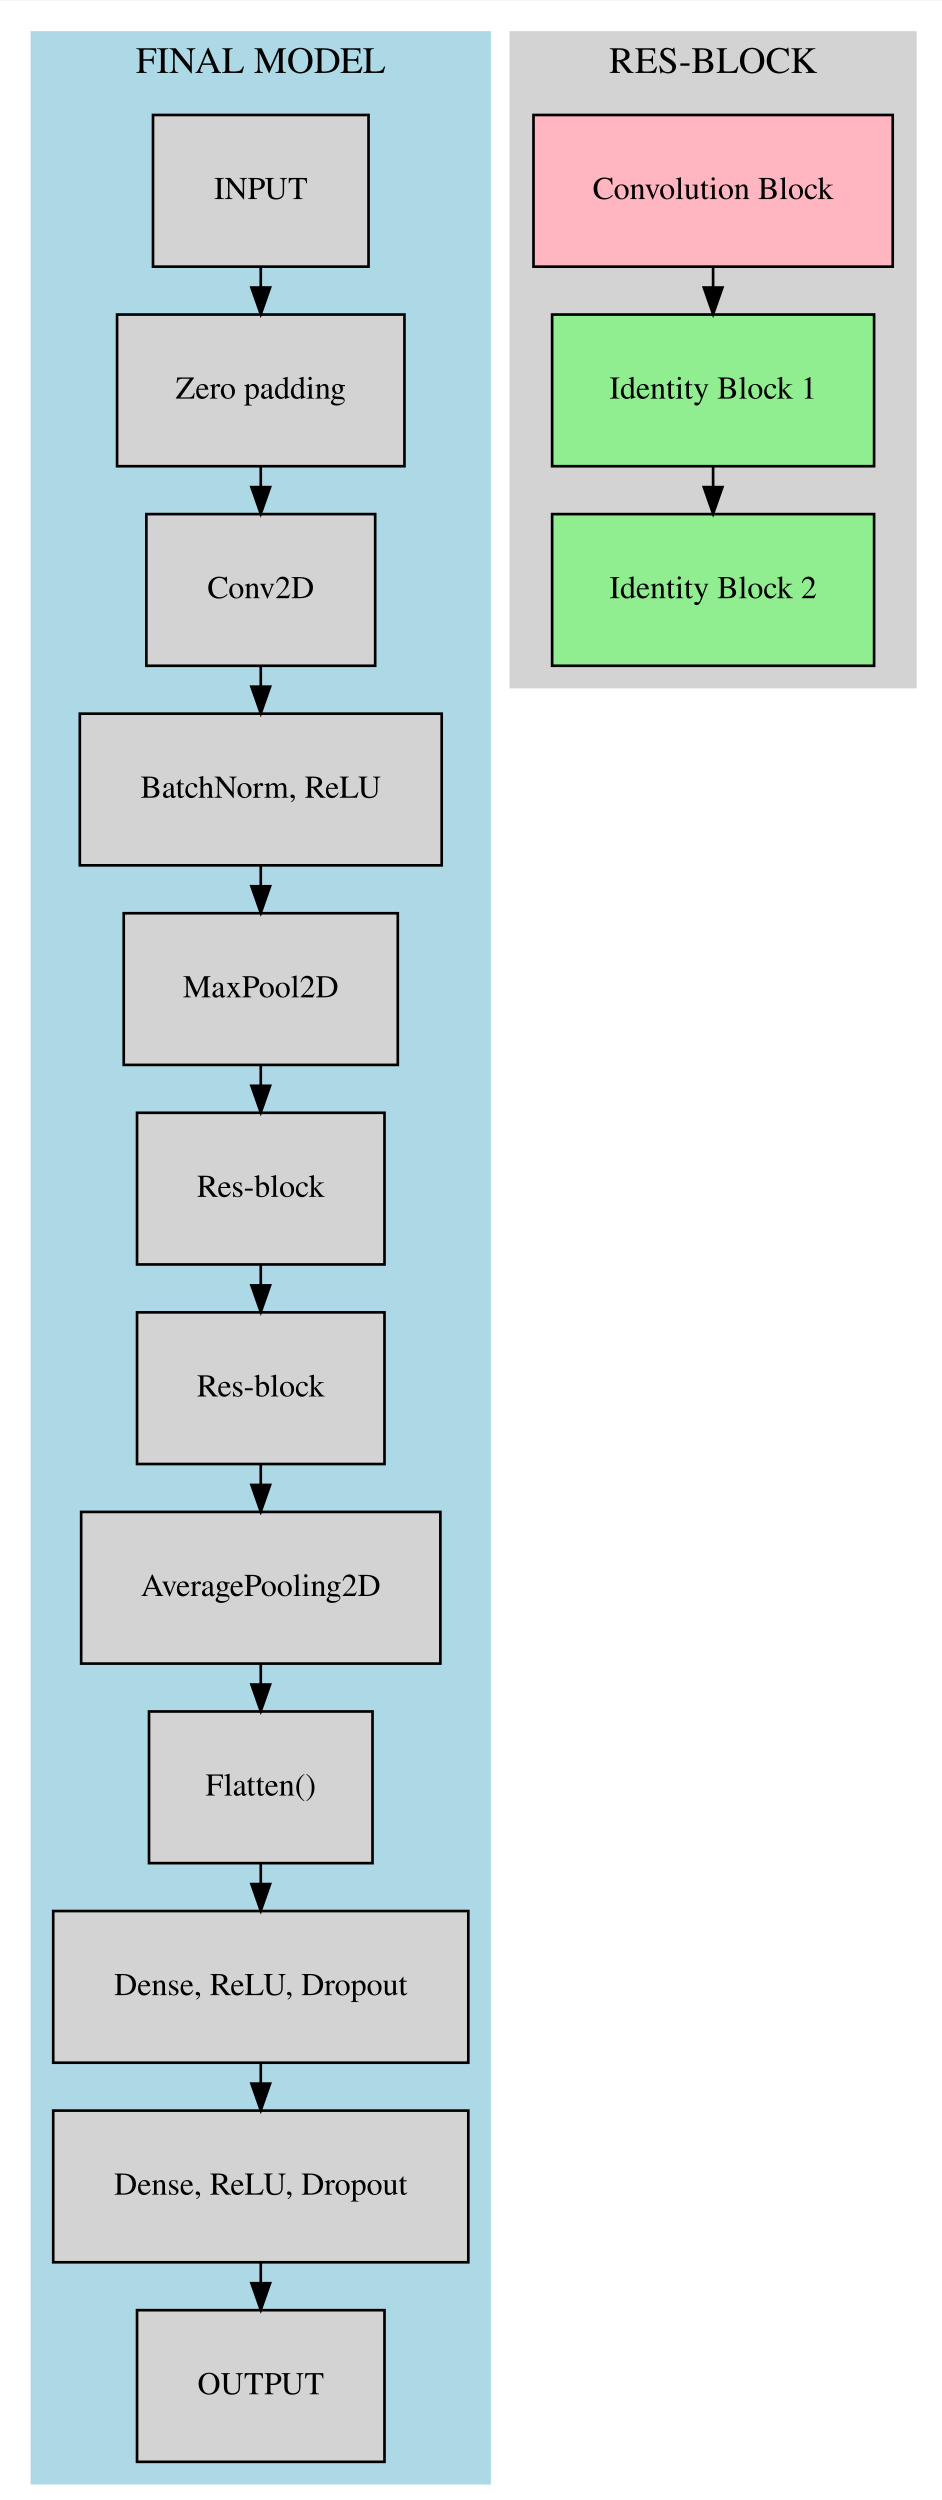
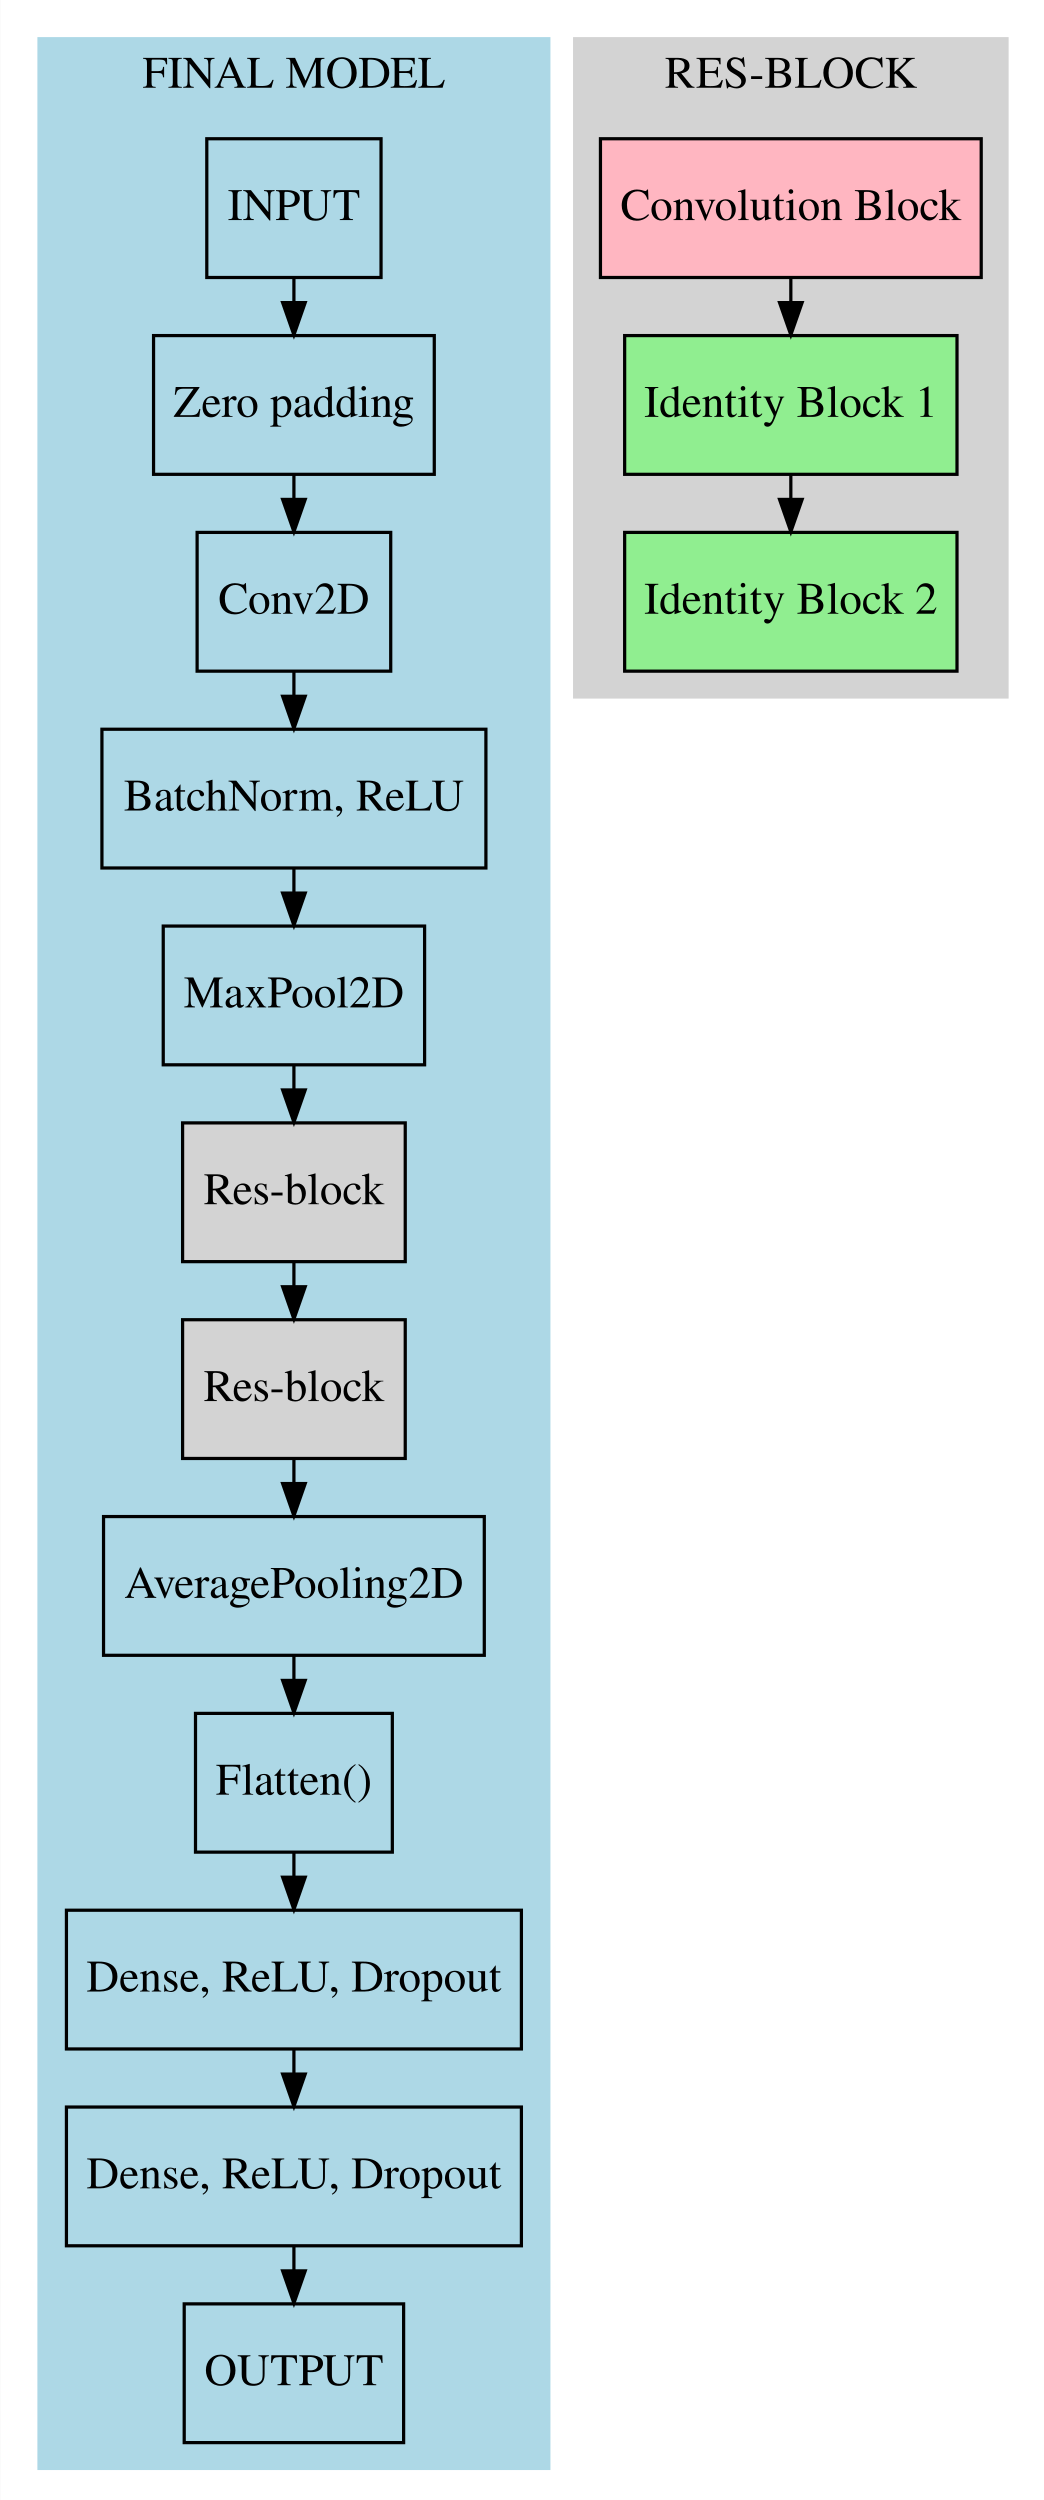
- <svg xmlns="http://www.w3.org/2000/svg" width="244pt" height="648pt" viewBox="0.00 0.00 244.11 648.00">
-   <g id="graph0" class="graph" transform="scale(0.69 0.69) rotate(0) translate(4 941)">
-     <polygon fill="white" stroke="transparent" points="-4,4 -4,-941 352,-941 352,4 -4,4" />
+ <svg xmlns="http://www.w3.org/2000/svg" width="252pt" height="604pt" viewBox="0.00 0.00 252.00 604.33">
+   <g id="graph0" class="graph" transform="scale(0.78 0.78) rotate(0) translate(4 773)">
+     <polygon fill="white" stroke="transparent" points="-4,4 -4,-773 320,-773 320,4 -4,4" />
    <g id="clust1" class="cluster">
-       <polygon fill="lightblue" stroke="lightblue" points="8,-8 8,-929 180,-929 180,-8 8,-8" />
-       <text text-anchor="middle" x="94" y="-913.8" font-family="Times,serif" font-size="14.00">FINAL MODEL</text>
+       <polygon fill="lightblue" stroke="lightblue" points="8,-8 8,-761 166,-761 166,-8 8,-8" />
+       <text text-anchor="middle" x="87" y="-745.8" font-family="Times,serif" font-size="14.00">FINAL MODEL</text>
    </g>
    <g id="clust2" class="cluster">
-       <polygon fill="lightgrey" stroke="lightgrey" points="188,-683 188,-929 340,-929 340,-683 188,-683" />
-       <text text-anchor="middle" x="264" y="-913.8" font-family="Times,serif" font-size="14.00">RES-BLOCK</text>
+       <polygon fill="lightgrey" stroke="lightgrey" points="174,-557 174,-761 308,-761 308,-557 174,-557" />
+       <text text-anchor="middle" x="241" y="-745.8" font-family="Times,serif" font-size="14.00">RES-BLOCK</text>
    </g>
    <g id="node1" class="node">
-       <polygon fill="lightgrey" stroke="black" points="134.5,-898 53.5,-898 53.5,-841 134.5,-841 134.5,-898" />
-       <text text-anchor="middle" x="94" y="-866.4" font-family="Times,serif" font-size="12.00">INPUT</text>
+       <polygon fill="none" stroke="black" points="114,-730 60,-730 60,-687 114,-687 114,-730" />
+       <text text-anchor="middle" x="87" y="-704.8" font-family="Times,serif" font-size="14.00">INPUT</text>
    </g>
    <g id="node2" class="node">
-       <polygon fill="lightgrey" stroke="black" points="148,-823 40,-823 40,-766 148,-766 148,-823" />
-       <text text-anchor="middle" x="94" y="-791.4" font-family="Times,serif" font-size="12.00">Zero padding</text>
+       <polygon fill="none" stroke="black" points="130.5,-669 43.5,-669 43.5,-626 130.5,-626 130.5,-669" />
+       <text text-anchor="middle" x="87" y="-643.8" font-family="Times,serif" font-size="14.00">Zero padding</text>
    </g>
    <g id="edge1" class="edge">
-       <path fill="none" stroke="black" d="M94,-840.9C94,-838.36 94,-835.75 94,-833.14" />
-       <polygon fill="black" stroke="black" points="97.5,-833.14 94,-823.14 90.5,-833.14 97.5,-833.14" />
+       <path fill="none" stroke="black" d="M87,-686.86C87,-684.45 87,-681.96 87,-679.44" />
+       <polygon fill="black" stroke="black" points="90.5,-679.22 87,-669.22 83.5,-679.22 90.5,-679.22" />
    </g>
    <g id="node3" class="node">
-       <polygon fill="lightgrey" stroke="black" points="137,-748 51,-748 51,-691 137,-691 137,-748" />
-       <text text-anchor="middle" x="94" y="-716.4" font-family="Times,serif" font-size="12.00">Conv2D</text>
+       <polygon fill="none" stroke="black" points="117,-608 57,-608 57,-565 117,-565 117,-608" />
+       <text text-anchor="middle" x="87" y="-582.8" font-family="Times,serif" font-size="14.00">Conv2D</text>
    </g>
    <g id="edge2" class="edge">
-       <path fill="none" stroke="black" d="M94,-765.9C94,-763.36 94,-760.75 94,-758.14" />
-       <polygon fill="black" stroke="black" points="97.5,-758.14 94,-748.14 90.5,-758.14 97.5,-758.14" />
+       <path fill="none" stroke="black" d="M87,-625.86C87,-623.45 87,-620.96 87,-618.44" />
+       <polygon fill="black" stroke="black" points="90.5,-618.22 87,-608.22 83.5,-618.22 90.5,-618.22" />
    </g>
    <g id="node4" class="node">
-       <polygon fill="lightgrey" stroke="black" points="162,-673 26,-673 26,-616 162,-616 162,-673" />
-       <text text-anchor="middle" x="94" y="-641.4" font-family="Times,serif" font-size="12.00">BatchNorm, ReLU</text>
+       <polygon fill="none" stroke="black" points="146.5,-547 27.5,-547 27.5,-504 146.5,-504 146.5,-547" />
+       <text text-anchor="middle" x="87" y="-521.8" font-family="Times,serif" font-size="14.00">BatchNorm, ReLU</text>
    </g>
    <g id="edge3" class="edge">
-       <path fill="none" stroke="black" d="M94,-690.9C94,-688.36 94,-685.75 94,-683.14" />
-       <polygon fill="black" stroke="black" points="97.5,-683.14 94,-673.14 90.5,-683.14 97.5,-683.14" />
+       <path fill="none" stroke="black" d="M87,-564.86C87,-562.45 87,-559.96 87,-557.44" />
+       <polygon fill="black" stroke="black" points="90.5,-557.22 87,-547.22 83.5,-557.22 90.5,-557.22" />
    </g>
    <g id="node5" class="node">
-       <polygon fill="lightgrey" stroke="black" points="145.5,-598 42.5,-598 42.5,-541 145.5,-541 145.5,-598" />
-       <text text-anchor="middle" x="94" y="-566.4" font-family="Times,serif" font-size="12.00">MaxPool2D</text>
+       <polygon fill="none" stroke="black" points="127.5,-486 46.5,-486 46.5,-443 127.5,-443 127.5,-486" />
+       <text text-anchor="middle" x="87" y="-460.8" font-family="Times,serif" font-size="14.00">MaxPool2D</text>
    </g>
    <g id="edge4" class="edge">
-       <path fill="none" stroke="black" d="M94,-615.9C94,-613.36 94,-610.75 94,-608.14" />
-       <polygon fill="black" stroke="black" points="97.5,-608.14 94,-598.14 90.5,-608.14 97.5,-608.14" />
+       <path fill="none" stroke="black" d="M87,-503.86C87,-501.45 87,-498.96 87,-496.44" />
+       <polygon fill="black" stroke="black" points="90.5,-496.22 87,-486.22 83.5,-496.22 90.5,-496.22" />
    </g>
    <g id="node6" class="node">
-       <polygon fill="lightgray" stroke="black" points="140.5,-523 47.5,-523 47.5,-466 140.5,-466 140.5,-523" />
-       <text text-anchor="middle" x="94" y="-491.4" font-family="Times,serif" font-size="12.00">Res-block</text>
+       <polygon fill="lightgray" stroke="black" points="121.5,-425 52.5,-425 52.5,-382 121.5,-382 121.5,-425" />
+       <text text-anchor="middle" x="87" y="-399.8" font-family="Times,serif" font-size="14.00">Res-block</text>
    </g>
    <g id="edge5" class="edge">
-       <path fill="none" stroke="black" d="M94,-540.9C94,-538.36 94,-535.75 94,-533.14" />
-       <polygon fill="black" stroke="black" points="97.5,-533.14 94,-523.14 90.5,-533.14 97.5,-533.14" />
+       <path fill="none" stroke="black" d="M87,-442.86C87,-440.45 87,-437.96 87,-435.44" />
+       <polygon fill="black" stroke="black" points="90.5,-435.22 87,-425.22 83.5,-435.22 90.5,-435.22" />
    </g>
    <g id="node7" class="node">
-       <polygon fill="lightgray" stroke="black" points="140.5,-448 47.5,-448 47.5,-391 140.5,-391 140.5,-448" />
-       <text text-anchor="middle" x="94" y="-416.4" font-family="Times,serif" font-size="12.00">Res-block</text>
+       <polygon fill="lightgray" stroke="black" points="121.5,-364 52.5,-364 52.5,-321 121.5,-321 121.5,-364" />
+       <text text-anchor="middle" x="87" y="-338.8" font-family="Times,serif" font-size="14.00">Res-block</text>
    </g>
    <g id="edge6" class="edge">
-       <path fill="none" stroke="black" d="M94,-465.9C94,-463.36 94,-460.75 94,-458.14" />
-       <polygon fill="black" stroke="black" points="97.5,-458.14 94,-448.14 90.5,-458.14 97.5,-458.14" />
+       <path fill="none" stroke="black" d="M87,-381.86C87,-379.45 87,-376.96 87,-374.44" />
+       <polygon fill="black" stroke="black" points="90.5,-374.22 87,-364.22 83.5,-374.22 90.5,-374.22" />
    </g>
    <g id="node8" class="node">
-       <polygon fill="lightgrey" stroke="black" points="161.5,-373 26.5,-373 26.5,-316 161.5,-316 161.5,-373" />
-       <text text-anchor="middle" x="94" y="-341.4" font-family="Times,serif" font-size="12.00">AveragePooling2D</text>
+       <polygon fill="none" stroke="black" points="146,-303 28,-303 28,-260 146,-260 146,-303" />
+       <text text-anchor="middle" x="87" y="-277.8" font-family="Times,serif" font-size="14.00">AveragePooling2D</text>
    </g>
    <g id="edge7" class="edge">
-       <path fill="none" stroke="black" d="M94,-390.9C94,-388.36 94,-385.75 94,-383.14" />
-       <polygon fill="black" stroke="black" points="97.5,-383.14 94,-373.14 90.5,-383.14 97.5,-383.14" />
+       <path fill="none" stroke="black" d="M87,-320.86C87,-318.45 87,-315.96 87,-313.44" />
+       <polygon fill="black" stroke="black" points="90.5,-313.22 87,-303.22 83.5,-313.22 90.5,-313.22" />
    </g>
    <g id="node9" class="node">
-       <polygon fill="lightgrey" stroke="black" points="136,-298 52,-298 52,-241 136,-241 136,-298" />
-       <text text-anchor="middle" x="94" y="-266.4" font-family="Times,serif" font-size="12.00">Flatten()</text>
+       <polygon fill="none" stroke="black" points="117.5,-242 56.5,-242 56.5,-199 117.5,-199 117.5,-242" />
+       <text text-anchor="middle" x="87" y="-216.8" font-family="Times,serif" font-size="14.00">Flatten()</text>
    </g>
    <g id="edge8" class="edge">
-       <path fill="none" stroke="black" d="M94,-315.9C94,-313.36 94,-310.75 94,-308.14" />
-       <polygon fill="black" stroke="black" points="97.5,-308.14 94,-298.14 90.5,-308.14 97.5,-308.14" />
+       <path fill="none" stroke="black" d="M87,-259.86C87,-257.45 87,-254.96 87,-252.44" />
+       <polygon fill="black" stroke="black" points="90.5,-252.22 87,-242.22 83.5,-252.22 90.5,-252.22" />
    </g>
    <g id="node10" class="node">
-       <polygon fill="lightgrey" stroke="black" points="172,-223 16,-223 16,-166 172,-166 172,-223" />
-       <text text-anchor="middle" x="94" y="-191.4" font-family="Times,serif" font-size="12.00">Dense, ReLU, Dropout</text>
+       <polygon fill="none" stroke="black" points="157.5,-181 16.5,-181 16.5,-138 157.5,-138 157.5,-181" />
+       <text text-anchor="middle" x="87" y="-155.8" font-family="Times,serif" font-size="14.00">Dense, ReLU, Dropout</text>
    </g>
    <g id="edge9" class="edge">
-       <path fill="none" stroke="black" d="M94,-240.9C94,-238.36 94,-235.75 94,-233.14" />
-       <polygon fill="black" stroke="black" points="97.5,-233.14 94,-223.14 90.5,-233.14 97.5,-233.14" />
+       <path fill="none" stroke="black" d="M87,-198.86C87,-196.45 87,-193.96 87,-191.44" />
+       <polygon fill="black" stroke="black" points="90.5,-191.22 87,-181.22 83.5,-191.22 90.5,-191.22" />
    </g>
    <g id="node11" class="node">
-       <polygon fill="lightgrey" stroke="black" points="172,-148 16,-148 16,-91 172,-91 172,-148" />
-       <text text-anchor="middle" x="94" y="-116.4" font-family="Times,serif" font-size="12.00">Dense, ReLU, Dropout</text>
+       <polygon fill="none" stroke="black" points="157.5,-120 16.5,-120 16.5,-77 157.5,-77 157.5,-120" />
+       <text text-anchor="middle" x="87" y="-94.8" font-family="Times,serif" font-size="14.00">Dense, ReLU, Dropout</text>
    </g>
    <g id="edge10" class="edge">
-       <path fill="none" stroke="black" d="M94,-165.9C94,-163.36 94,-160.75 94,-158.14" />
-       <polygon fill="black" stroke="black" points="97.5,-158.14 94,-148.14 90.5,-158.14 97.5,-158.14" />
+       <path fill="none" stroke="black" d="M87,-137.86C87,-135.45 87,-132.96 87,-130.44" />
+       <polygon fill="black" stroke="black" points="90.5,-130.22 87,-120.22 83.5,-130.22 90.5,-130.22" />
    </g>
    <g id="node12" class="node">
-       <polygon fill="lightgrey" stroke="black" points="140.5,-73 47.5,-73 47.5,-16 140.5,-16 140.5,-73" />
-       <text text-anchor="middle" x="94" y="-41.4" font-family="Times,serif" font-size="12.00">OUTPUT</text>
+       <polygon fill="none" stroke="black" points="121,-59 53,-59 53,-16 121,-16 121,-59" />
+       <text text-anchor="middle" x="87" y="-33.8" font-family="Times,serif" font-size="14.00">OUTPUT</text>
    </g>
    <g id="edge11" class="edge">
-       <path fill="none" stroke="black" d="M94,-90.9C94,-88.36 94,-85.75 94,-83.14" />
-       <polygon fill="black" stroke="black" points="97.5,-83.14 94,-73.14 90.5,-83.14 97.5,-83.14" />
+       <path fill="none" stroke="black" d="M87,-76.86C87,-74.45 87,-71.96 87,-69.44" />
+       <polygon fill="black" stroke="black" points="90.5,-69.22 87,-59.22 83.5,-69.22 90.5,-69.22" />
    </g>
    <g id="node13" class="node">
-       <polygon fill="lightpink" stroke="black" points="331.5,-898 196.5,-898 196.5,-841 331.5,-841 331.5,-898" />
-       <text text-anchor="middle" x="264" y="-866.4" font-family="Times,serif" font-size="12.00">Convolution Block</text>
+       <polygon fill="lightpink" stroke="black" points="300,-730 182,-730 182,-687 300,-687 300,-730" />
+       <text text-anchor="middle" x="241" y="-704.8" font-family="Times,serif" font-size="14.00">Convolution Block</text>
    </g>
    <g id="node14" class="node">
-       <polygon fill="lightgreen" stroke="black" points="324.5,-823 203.5,-823 203.5,-766 324.5,-766 324.5,-823" />
-       <text text-anchor="middle" x="264" y="-791.4" font-family="Times,serif" font-size="12.00">Identity Block 1</text>
+       <polygon fill="lightgreen" stroke="black" points="292.5,-669 189.5,-669 189.5,-626 292.5,-626 292.5,-669" />
+       <text text-anchor="middle" x="241" y="-643.8" font-family="Times,serif" font-size="14.00">Identity Block 1</text>
    </g>
    <g id="edge12" class="edge">
-       <path fill="none" stroke="black" d="M264,-840.9C264,-838.36 264,-835.75 264,-833.14" />
-       <polygon fill="black" stroke="black" points="267.5,-833.14 264,-823.14 260.5,-833.14 267.5,-833.14" />
+       <path fill="none" stroke="black" d="M241,-686.86C241,-684.45 241,-681.96 241,-679.44" />
+       <polygon fill="black" stroke="black" points="244.5,-679.22 241,-669.22 237.5,-679.22 244.5,-679.22" />
    </g>
    <g id="node15" class="node">
-       <polygon fill="lightgreen" stroke="black" points="324.5,-748 203.5,-748 203.5,-691 324.5,-691 324.5,-748" />
-       <text text-anchor="middle" x="264" y="-716.4" font-family="Times,serif" font-size="12.00">Identity Block 2</text>
+       <polygon fill="lightgreen" stroke="black" points="292.5,-608 189.5,-608 189.5,-565 292.5,-565 292.5,-608" />
+       <text text-anchor="middle" x="241" y="-582.8" font-family="Times,serif" font-size="14.00">Identity Block 2</text>
    </g>
    <g id="edge13" class="edge">
-       <path fill="none" stroke="black" d="M264,-765.9C264,-763.36 264,-760.75 264,-758.14" />
-       <polygon fill="black" stroke="black" points="267.5,-758.14 264,-748.14 260.5,-758.14 267.5,-758.14" />
+       <path fill="none" stroke="black" d="M241,-625.86C241,-623.45 241,-620.96 241,-618.44" />
+       <polygon fill="black" stroke="black" points="244.5,-618.22 241,-608.22 237.5,-618.22 244.5,-618.22" />
    </g>
  </g>
</svg>
